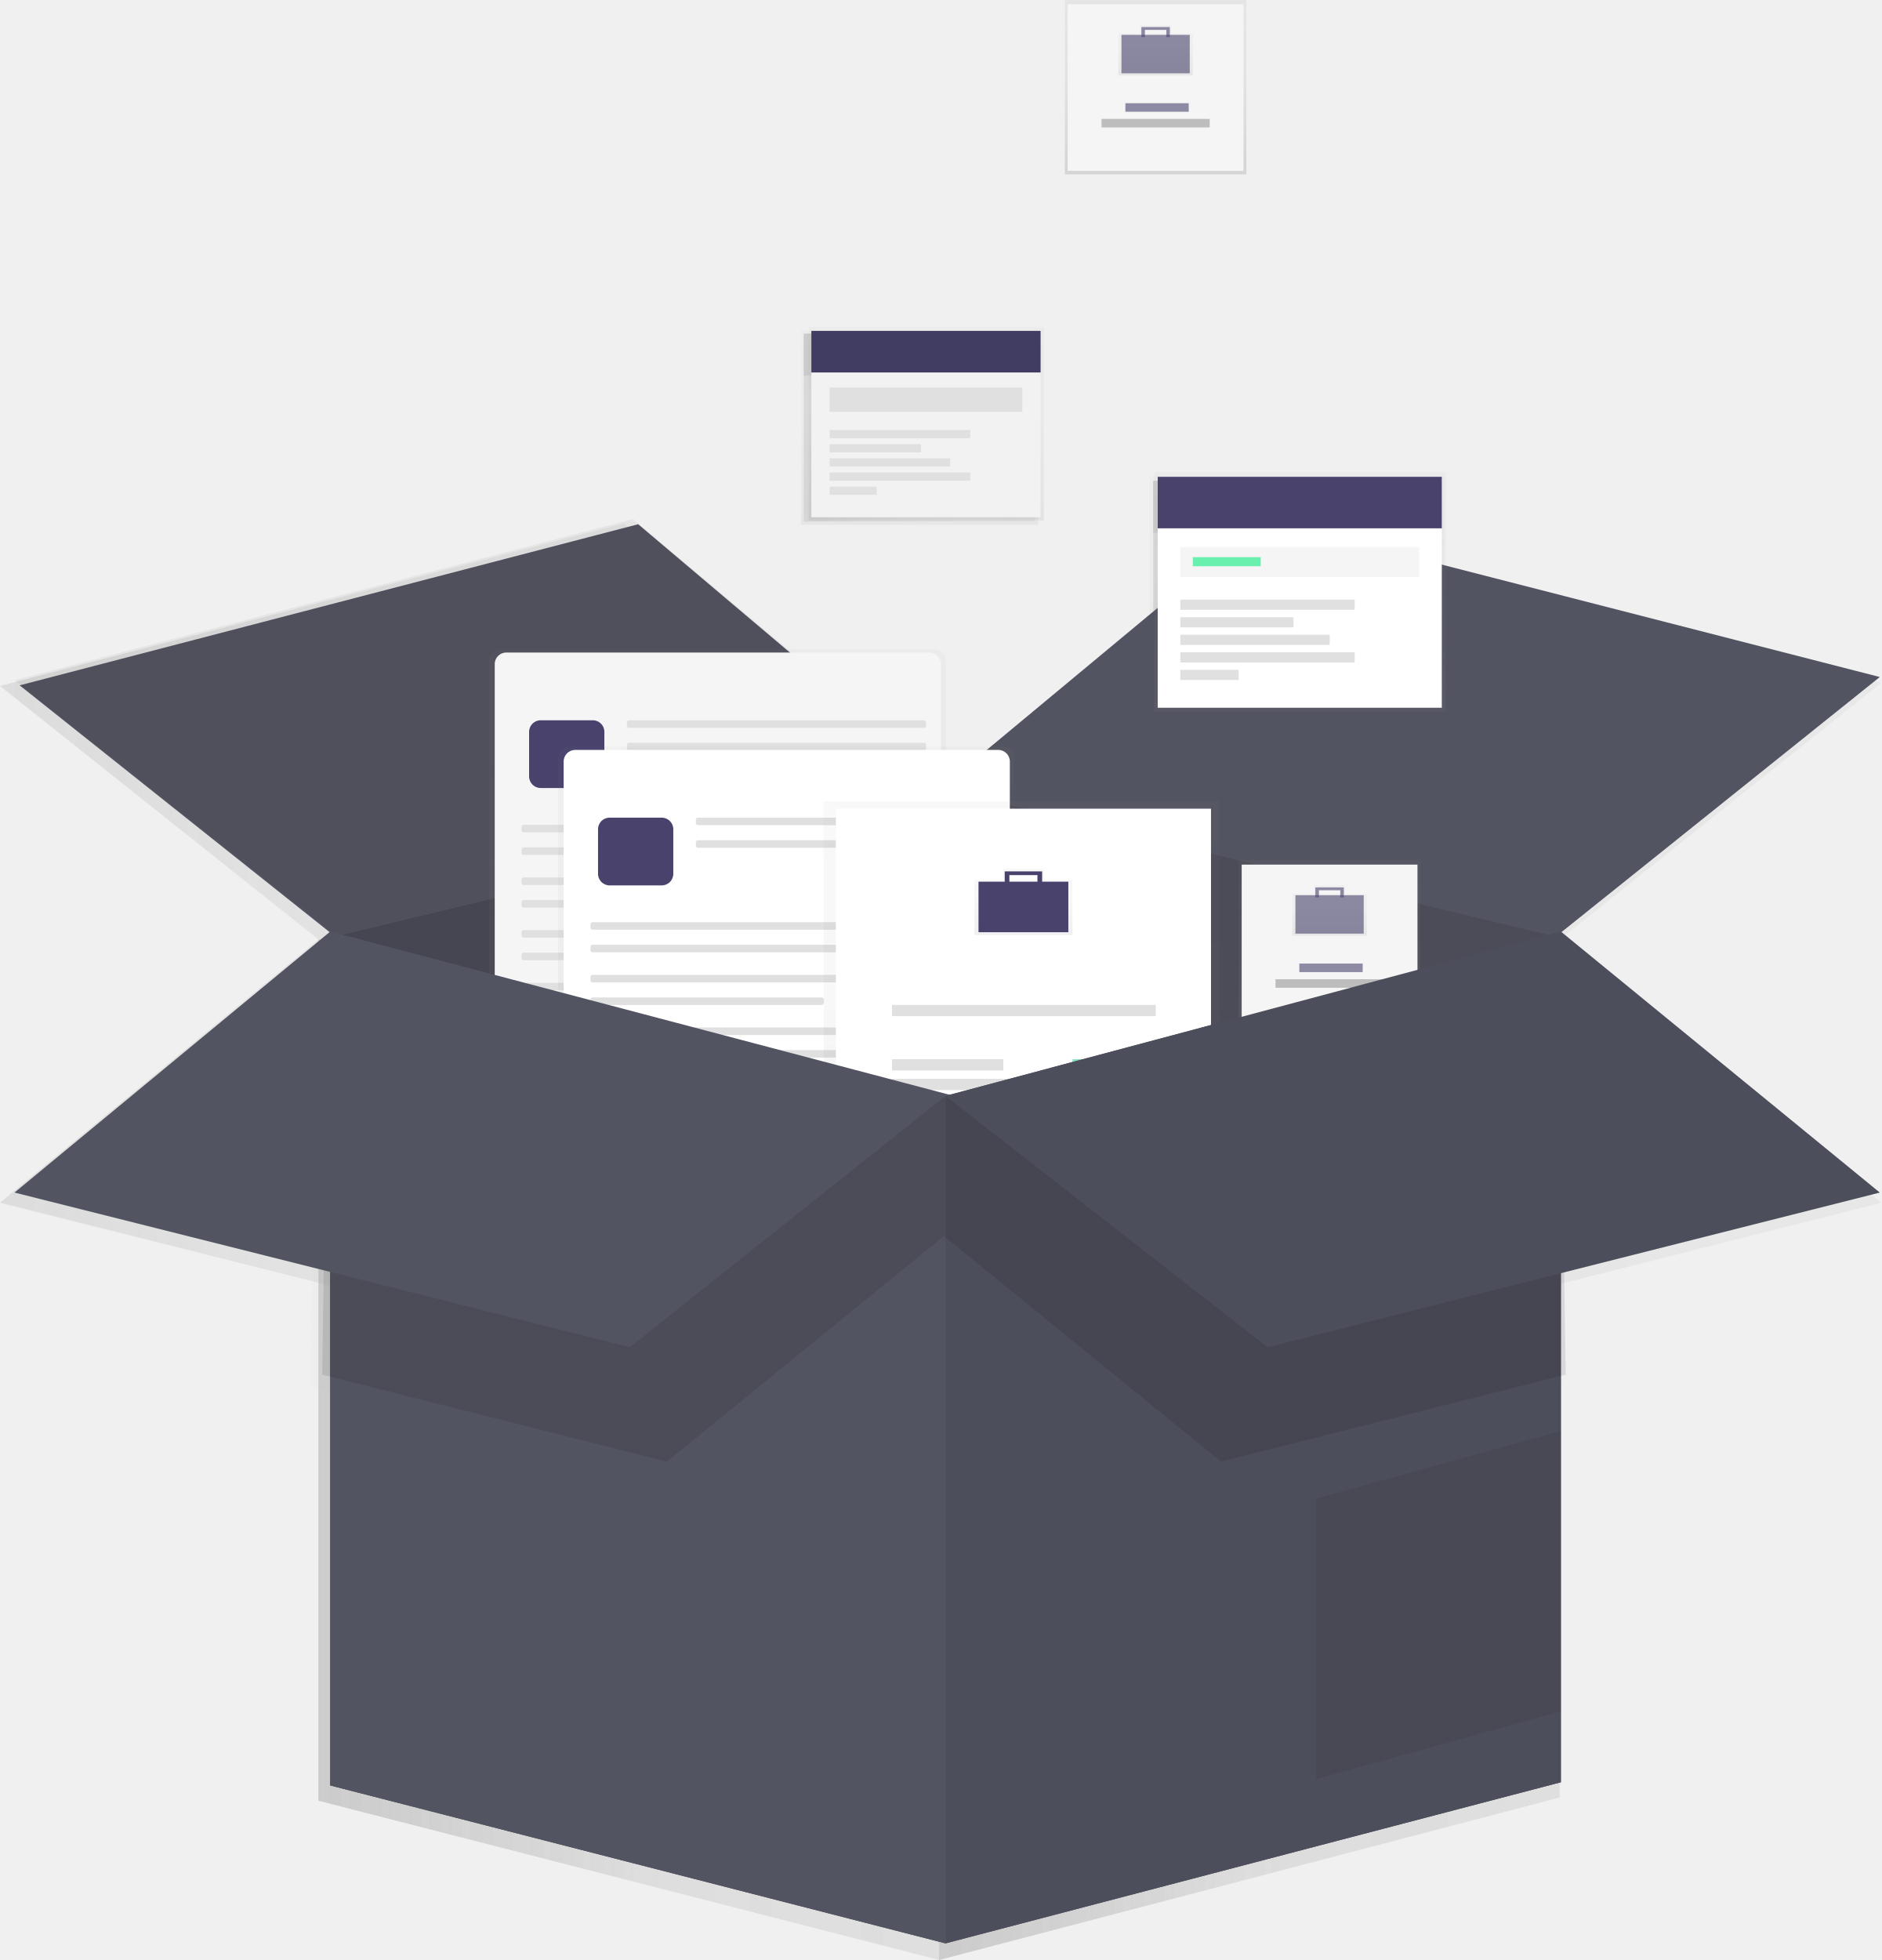
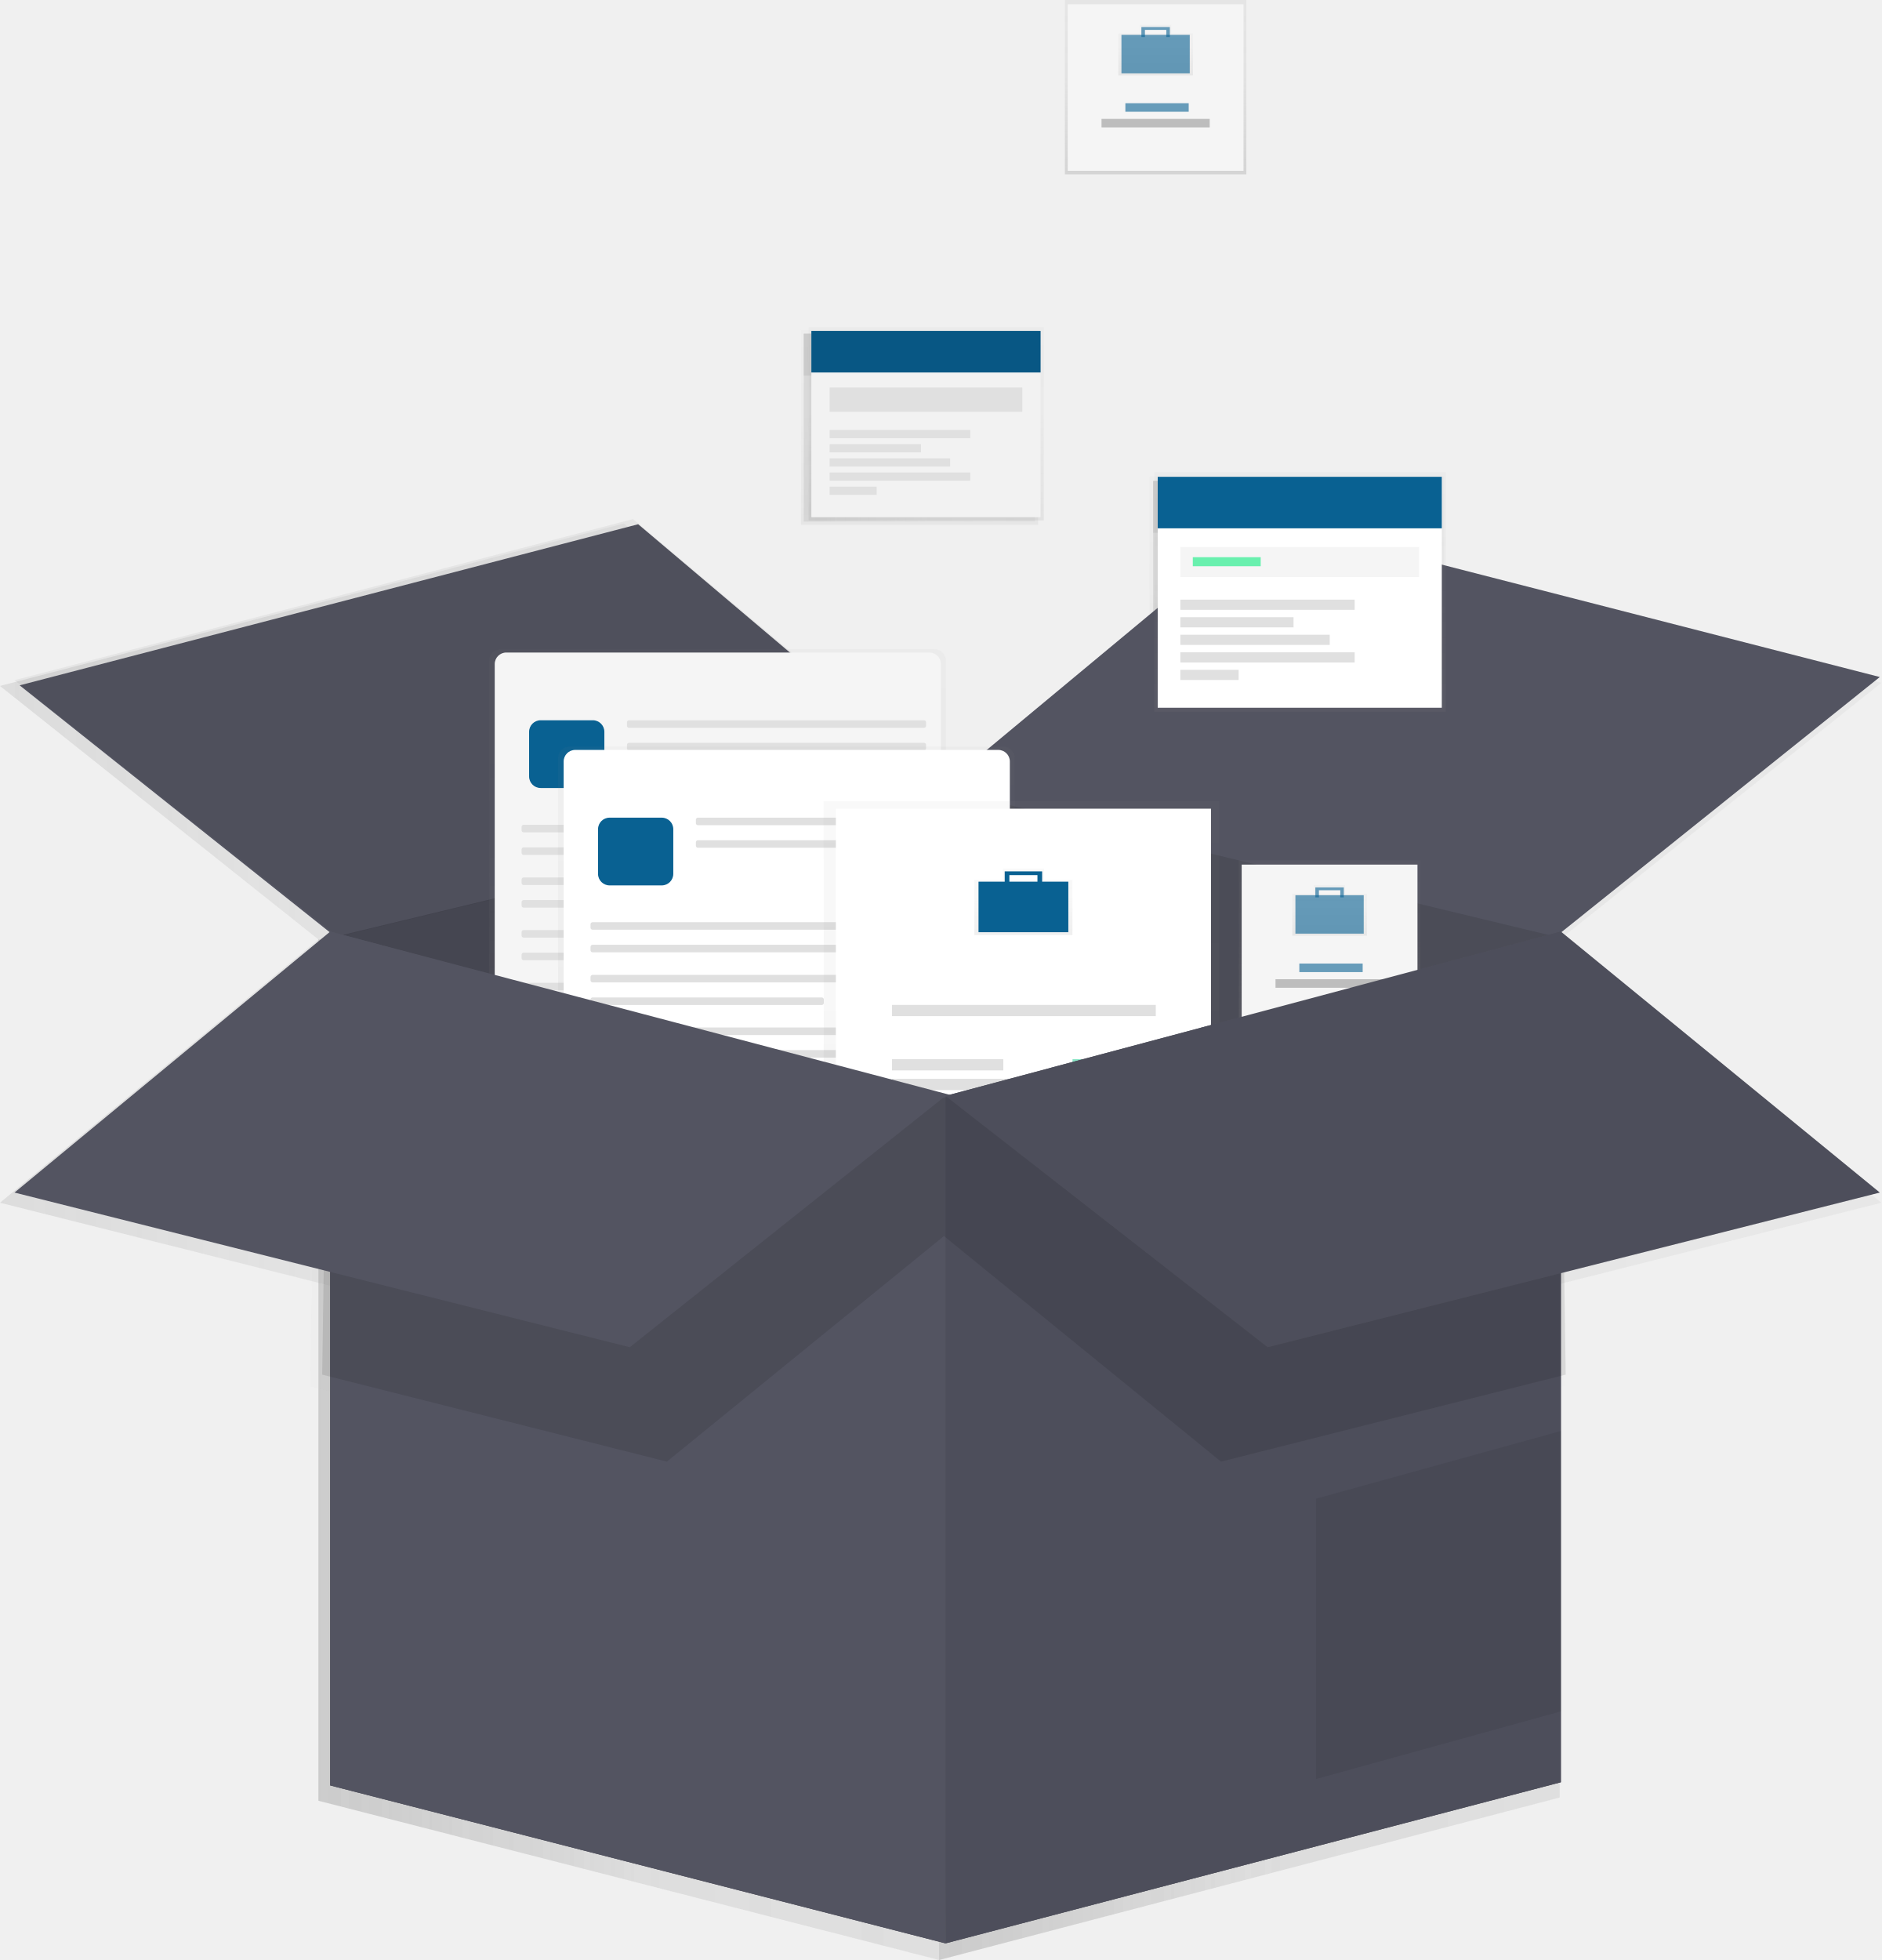
<svg xmlns="http://www.w3.org/2000/svg" xmlns:xlink="http://www.w3.org/1999/xlink" id="7dd09a4d-2b74-438e-986e-0efea9b9300a" data-name="Layer 1" width="734" height="764.5" viewBox="0 0 734 764.5">
  <defs>
    <linearGradient id="de77dbfb-dd49-4fbc-923c-7946454dd32b" x1="366.37" y1="536.32" x2="608.5" y2="536.32" gradientUnits="userSpaceOnUse">
      <stop offset="0" stop-color="gray" stop-opacity="0.25" />
      <stop offset="0.54" stop-color="gray" stop-opacity="0.12" />
      <stop offset="1" stop-color="gray" stop-opacity="0.1" />
    </linearGradient>
    <linearGradient id="6bfe4e4d-6140-4dd1-aeb6-1c24ce52378d" x1="124.23" y1="536.32" x2="366.37" y2="536.32" xlink:href="#de77dbfb-dd49-4fbc-923c-7946454dd32b" />
    <linearGradient id="eefef033-b9dd-454d-be9c-2768628c2c1b" x1="366.37" y1="285.31" x2="734" y2="285.31" xlink:href="#de77dbfb-dd49-4fbc-923c-7946454dd32b" />
    <linearGradient id="56c8a114-3a82-4d1f-807f-287066e4913e" x1="0" y1="285.31" x2="366.37" y2="285.31" xlink:href="#de77dbfb-dd49-4fbc-923c-7946454dd32b" />
    <linearGradient id="d46a1a66-2ac6-4fbc-9777-fd8606b62c04" x1="276.64" y1="421.19" x2="276.64" y2="255.38" xlink:href="#de77dbfb-dd49-4fbc-923c-7946454dd32b" />
    <linearGradient id="81b747dc-c51a-4f4d-a150-34ccfb0c2b19" x1="188.97" y1="337.56" x2="364.55" y2="337.56" xlink:href="#de77dbfb-dd49-4fbc-923c-7946454dd32b" />
    <linearGradient id="94dacd35-ade1-481d-ab7d-e71442837947" x1="202.5" y1="296.63" x2="232.11" y2="296.63" xlink:href="#de77dbfb-dd49-4fbc-923c-7946454dd32b" />
    <linearGradient id="5f9514a3-5a07-41ce-8d35-51c596d713f8" x1="240.99" y1="284.79" x2="358.7" y2="284.79" xlink:href="#de77dbfb-dd49-4fbc-923c-7946454dd32b" />
    <linearGradient id="5f23502f-63c8-483a-bbd9-acad51c7384b" x1="240.99" y1="293.67" x2="358.7" y2="293.67" xlink:href="#de77dbfb-dd49-4fbc-923c-7946454dd32b" />
    <linearGradient id="1d6905ae-9130-4997-8264-fbb8cedb035a" x1="199.54" y1="325.92" x2="358.7" y2="325.92" xlink:href="#de77dbfb-dd49-4fbc-923c-7946454dd32b" />
    <linearGradient id="41900377-e2ec-4e09-a282-5ca05bd60f31" x1="199.54" y1="334.8" x2="358.7" y2="334.8" xlink:href="#de77dbfb-dd49-4fbc-923c-7946454dd32b" />
    <linearGradient id="dd8a4518-18b3-4e66-a30f-5d540a356d99" x1="199.54" y1="346.64" x2="358.7" y2="346.64" xlink:href="#de77dbfb-dd49-4fbc-923c-7946454dd32b" />
    <linearGradient id="73297694-c0f6-49f7-84f0-ecf1ccd19cc8" x1="199.54" y1="355.53" x2="291.33" y2="355.53" xlink:href="#de77dbfb-dd49-4fbc-923c-7946454dd32b" />
    <linearGradient id="493ae8f5-00a4-414a-a514-466a18e555de" x1="199.54" y1="367.34" x2="358.7" y2="367.34" xlink:href="#de77dbfb-dd49-4fbc-923c-7946454dd32b" />
    <linearGradient id="3b1e923e-cefa-4350-8e60-09975381dcc2" x1="199.54" y1="376.22" x2="358.7" y2="376.22" xlink:href="#de77dbfb-dd49-4fbc-923c-7946454dd32b" />
    <linearGradient id="0a8186d7-b2d8-4c25-b395-9cdd58a3b32d" x1="199.54" y1="388.07" x2="358.7" y2="388.07" xlink:href="#de77dbfb-dd49-4fbc-923c-7946454dd32b" />
    <linearGradient id="80621535-6eff-45be-9aff-a177b1fc6ef5" x1="199.54" y1="396.95" x2="291.33" y2="396.95" xlink:href="#de77dbfb-dd49-4fbc-923c-7946454dd32b" />
    <linearGradient id="dadd1f9f-4435-4897-9b35-9a7b7fdf052b" x1="303.76" y1="459.51" x2="303.76" y2="293.69" xlink:href="#de77dbfb-dd49-4fbc-923c-7946454dd32b" />
    <linearGradient id="f16d3271-277e-4f15-bb07-00d21db963c6" x1="216.09" y1="375.88" x2="391.67" y2="375.88" xlink:href="#de77dbfb-dd49-4fbc-923c-7946454dd32b" />
    <linearGradient id="6844f77f-b831-40d5-baa2-4d635352d65d" x1="229.62" y1="334.95" x2="259.23" y2="334.95" xlink:href="#de77dbfb-dd49-4fbc-923c-7946454dd32b" />
    <linearGradient id="de24e734-f614-4284-b96a-2aa86e10747c" x1="268.12" y1="323.11" x2="385.83" y2="323.11" xlink:href="#de77dbfb-dd49-4fbc-923c-7946454dd32b" />
    <linearGradient id="a5efd049-cacb-4880-98c4-916efb717ead" x1="268.12" y1="331.99" x2="385.83" y2="331.99" xlink:href="#de77dbfb-dd49-4fbc-923c-7946454dd32b" />
    <linearGradient id="7e130a40-8f7a-4850-a2d6-6e0275737139" x1="226.66" y1="364.23" x2="385.83" y2="364.23" xlink:href="#de77dbfb-dd49-4fbc-923c-7946454dd32b" />
    <linearGradient id="2749f835-9066-4c26-94de-8091e8f0d23b" x1="226.66" y1="373.12" x2="385.83" y2="373.12" xlink:href="#de77dbfb-dd49-4fbc-923c-7946454dd32b" />
    <linearGradient id="83d2a205-1aab-4c1f-9a0d-e371e1497593" x1="226.66" y1="384.96" x2="385.83" y2="384.96" xlink:href="#de77dbfb-dd49-4fbc-923c-7946454dd32b" />
    <linearGradient id="eaa6c3f5-6275-43ae-b3c2-02cbd6aead80" x1="226.66" y1="393.84" x2="318.45" y2="393.84" xlink:href="#de77dbfb-dd49-4fbc-923c-7946454dd32b" />
    <linearGradient id="e1588a1d-b1ef-45da-83e8-d054f8a4e057" x1="226.66" y1="405.66" x2="385.83" y2="405.66" xlink:href="#de77dbfb-dd49-4fbc-923c-7946454dd32b" />
    <linearGradient id="34a60174-261b-4ce6-8479-6deff5e9df2e" x1="226.66" y1="414.54" x2="385.83" y2="414.54" xlink:href="#de77dbfb-dd49-4fbc-923c-7946454dd32b" />
    <linearGradient id="b1d4060a-bab6-41d9-9d3f-50faf13ce905" x1="226.66" y1="426.39" x2="385.83" y2="426.39" xlink:href="#de77dbfb-dd49-4fbc-923c-7946454dd32b" />
    <linearGradient id="001da48e-f69d-4ab6-b1e5-b6877c600ca3" x1="226.66" y1="435.27" x2="318.45" y2="435.27" xlink:href="#de77dbfb-dd49-4fbc-923c-7946454dd32b" />
    <linearGradient id="a9c4be37-9b27-4af0-b082-7a197d7b08af" x1="396.27" y1="498.11" x2="396.27" y2="315.15" xlink:href="#de77dbfb-dd49-4fbc-923c-7946454dd32b" />
    <linearGradient id="1be8f728-2df0-4ca7-b72e-42c383ba6409" x1="323.2" y1="406.08" x2="470.82" y2="406.08" xlink:href="#de77dbfb-dd49-4fbc-923c-7946454dd32b" />
    <linearGradient id="2c239d92-4298-42ac-b5f5-112261fb3719" x1="630.01" y1="435.54" x2="630.01" y2="409.41" xlink:href="#de77dbfb-dd49-4fbc-923c-7946454dd32b" />
    <linearGradient id="b25a2850-8713-435e-a7f6-77c24068e559" x1="379.34" y1="356.75" x2="414.68" y2="356.75" xlink:href="#de77dbfb-dd49-4fbc-923c-7946454dd32b" />
    <linearGradient id="098fbc02-4549-4943-b845-c35e13d002ec" x1="389.65" y1="345.34" x2="404.37" y2="345.34" xlink:href="#de77dbfb-dd49-4fbc-923c-7946454dd32b" />
    <linearGradient id="42d5ad37-1f95-4efe-a9d6-9d5a7598317f" x1="345.29" y1="397.51" x2="449.1" y2="397.51" xlink:href="#de77dbfb-dd49-4fbc-923c-7946454dd32b" />
    <linearGradient id="60652df1-b02f-405a-bafe-63f1323ca3b9" x1="345.29" y1="426.59" x2="449.1" y2="426.59" xlink:href="#de77dbfb-dd49-4fbc-923c-7946454dd32b" />
    <linearGradient id="d60c104b-effa-4916-ba15-d56398cc91aa" x1="345.29" y1="434.32" x2="449.1" y2="434.32" xlink:href="#de77dbfb-dd49-4fbc-923c-7946454dd32b" />
    <linearGradient id="ba8a67f6-dfe8-450d-b63e-7f0d0a91ef94" x1="345.29" y1="418.86" x2="389.1" y2="418.86" xlink:href="#de77dbfb-dd49-4fbc-923c-7946454dd32b" />
    <linearGradient id="78ba6fe6-ecca-4e26-a377-427f9aaa9d9c" x1="416.34" y1="418.86" x2="449.1" y2="418.86" xlink:href="#de77dbfb-dd49-4fbc-923c-7946454dd32b" />
    <linearGradient id="1435728f-56d7-4408-a8a2-001738c99643" x1="381.73" y1="452.36" x2="414.5" y2="452.36" xlink:href="#de77dbfb-dd49-4fbc-923c-7946454dd32b" />
    <linearGradient id="9b7fa617-5070-4448-ba88-12c8e3ef9a97" x1="124.23" y1="565.47" x2="366.37" y2="565.47" xlink:href="#de77dbfb-dd49-4fbc-923c-7946454dd32b" />
    <linearGradient id="070ec920-a668-4755-a0ad-3a8615a89315" x1="366.37" y1="565.47" x2="608.5" y2="565.47" xlink:href="#de77dbfb-dd49-4fbc-923c-7946454dd32b" />
    <linearGradient id="e36d19af-3b30-4690-9806-5999beea7781" x1="512.15" y1="631.39" x2="608.5" y2="631.39" xlink:href="#de77dbfb-dd49-4fbc-923c-7946454dd32b" />
    <linearGradient id="a6dd6711-50c1-4fdb-98f5-9ce3faa6868a" x1="517.49" y1="407.03" x2="517.49" y2="338.42" xlink:href="#de77dbfb-dd49-4fbc-923c-7946454dd32b" />
    <linearGradient id="c3285259-7532-4ca4-be71-649fbde17c17" x1="482.9" y1="372.87" x2="552.07" y2="372.87" xlink:href="#de77dbfb-dd49-4fbc-923c-7946454dd32b" />
    <linearGradient id="a29959c1-757f-4596-a472-135c84a27060" x1="750.49" y1="435.86" x2="750.49" y2="415.97" xlink:href="#de77dbfb-dd49-4fbc-923c-7946454dd32b" />
    <linearGradient id="d4e4a16f-6e37-4db9-afc4-c764cb698323" x1="504.04" y1="359.71" x2="530.93" y2="359.71" xlink:href="#de77dbfb-dd49-4fbc-923c-7946454dd32b" />
    <linearGradient id="cff56feb-0464-47d9-bfaf-95cdd3d9140f" x1="511.89" y1="351.03" x2="523.09" y2="351.03" xlink:href="#de77dbfb-dd49-4fbc-923c-7946454dd32b" />
    <linearGradient id="03628828-f4ed-4a34-b456-49742169550b" x1="505.58" y1="380.71" x2="530.51" y2="380.71" xlink:href="#de77dbfb-dd49-4fbc-923c-7946454dd32b" />
    <linearGradient id="563972f9-7c15-4736-8e1d-5831e19f738d" x1="496.2" y1="386.87" x2="538.77" y2="386.87" xlink:href="#de77dbfb-dd49-4fbc-923c-7946454dd32b" />
    <linearGradient id="ac84c3f4-4913-47be-bf79-f44b0f4db4c8" x1="358.76" y1="204.69" x2="358.76" y2="128.69" xlink:href="#de77dbfb-dd49-4fbc-923c-7946454dd32b" />
    <linearGradient id="08e6e94c-7f78-4a4a-b5ca-eacc99124954" x1="313.57" y1="166.78" x2="403.76" y2="166.78" xlink:href="#de77dbfb-dd49-4fbc-923c-7946454dd32b" />
    <linearGradient id="5d8bf870-f7e1-4226-8bb2-e6c031939852" x1="313.57" y1="138.3" x2="403.76" y2="138.3" xlink:href="#de77dbfb-dd49-4fbc-923c-7946454dd32b" />
    <linearGradient id="ca57a38f-5e0b-4f9a-ad35-d20a6a3fb589" x1="320.76" y1="157.17" x2="396.57" y2="157.17" xlink:href="#de77dbfb-dd49-4fbc-923c-7946454dd32b" />
    <linearGradient id="1fd9aa29-bfa0-42ec-baa0-a47f4919731f" x1="320.76" y1="170.73" x2="376.09" y2="170.73" xlink:href="#de77dbfb-dd49-4fbc-923c-7946454dd32b" />
    <linearGradient id="2b0d4ee5-bed4-41f8-93bf-55bbaa1359c2" x1="320.76" y1="176.3" x2="356.69" y2="176.3" xlink:href="#de77dbfb-dd49-4fbc-923c-7946454dd32b" />
    <linearGradient id="ffea16a4-8b84-4b92-9000-f48bb1ea4454" x1="320.76" y1="181.87" x2="368.19" y2="181.87" xlink:href="#de77dbfb-dd49-4fbc-923c-7946454dd32b" />
    <linearGradient id="bd2a8e8b-f3e8-4ae2-849a-acfa94ff2f68" x1="320.76" y1="187.44" x2="376.09" y2="187.44" xlink:href="#de77dbfb-dd49-4fbc-923c-7946454dd32b" />
    <linearGradient id="f06efa35-a8e5-4b8b-afbe-7609fb33c535" x1="320.76" y1="193.01" x2="339.26" y2="193.01" xlink:href="#de77dbfb-dd49-4fbc-923c-7946454dd32b" />
    <linearGradient id="b384c48b-fa09-4d02-bdd3-cc00491ed01d" x1="505.86" y1="279.95" x2="505.86" y2="185.76" xlink:href="#de77dbfb-dd49-4fbc-923c-7946454dd32b" />
    <linearGradient id="5e00f217-30a6-42ff-b3ae-1a90f6b4187c" x1="449.86" y1="232.96" x2="561.64" y2="232.96" xlink:href="#de77dbfb-dd49-4fbc-923c-7946454dd32b" />
    <linearGradient id="dc2aebd1-2b83-4119-bcc5-a741f826754f" x1="449.86" y1="197.67" x2="561.64" y2="197.67" xlink:href="#de77dbfb-dd49-4fbc-923c-7946454dd32b" />
    <linearGradient id="93231171-c5fd-4b16-9e58-5bf8089a9216" x1="458.76" y1="221.05" x2="552.73" y2="221.05" xlink:href="#de77dbfb-dd49-4fbc-923c-7946454dd32b" />
    <linearGradient id="50b8a9d8-eeba-4f66-80ff-241f1361769d" x1="458.76" y1="237.86" x2="527.35" y2="237.86" xlink:href="#de77dbfb-dd49-4fbc-923c-7946454dd32b" />
    <linearGradient id="1c46a2fd-722a-4782-991f-2753aa584a85" x1="458.76" y1="244.77" x2="503.3" y2="244.77" xlink:href="#de77dbfb-dd49-4fbc-923c-7946454dd32b" />
    <linearGradient id="20746c70-8f38-4111-a8e7-6be16dcdc432" x1="458.76" y1="251.67" x2="517.55" y2="251.67" xlink:href="#de77dbfb-dd49-4fbc-923c-7946454dd32b" />
    <linearGradient id="ff2c3201-2e6a-4c49-9262-7d1610fa9938" x1="458.76" y1="258.57" x2="527.35" y2="258.57" xlink:href="#de77dbfb-dd49-4fbc-923c-7946454dd32b" />
    <linearGradient id="f77a8c52-f808-4319-bd14-9cea9a000094" x1="458.76" y1="265.48" x2="481.7" y2="265.48" xlink:href="#de77dbfb-dd49-4fbc-923c-7946454dd32b" />
    <linearGradient id="fc3b52e5-7958-4225-afa3-e6f186f3a800" x1="463.66" y1="220.94" x2="490.38" y2="220.94" xlink:href="#de77dbfb-dd49-4fbc-923c-7946454dd32b" />
    <linearGradient id="2b5a7ca0-2cf9-4df0-8cdd-e53d9708a5ec" x1="121.07" y1="472.93" x2="365.73" y2="472.93" xlink:href="#de77dbfb-dd49-4fbc-923c-7946454dd32b" />
    <linearGradient id="90935925-bac4-44a4-bec6-4c83fa48424d" x1="365.73" y1="472.93" x2="610.4" y2="472.93" xlink:href="#de77dbfb-dd49-4fbc-923c-7946454dd32b" />
    <linearGradient id="f90ef38d-8fba-46a7-8e54-2d901dfd8f20" x1="0" y1="448.21" x2="366.37" y2="448.21" xlink:href="#de77dbfb-dd49-4fbc-923c-7946454dd32b" />
    <linearGradient id="7f322de3-7e3f-4ca5-a3a0-2f913675712e" x1="366.37" y1="448.21" x2="734" y2="448.21" xlink:href="#de77dbfb-dd49-4fbc-923c-7946454dd32b" />
    <linearGradient id="7e9b6443-5111-46ce-82ab-312f92c279a9" x1="279.92" y1="417.64" x2="279.92" y2="253.24" xlink:href="#de77dbfb-dd49-4fbc-923c-7946454dd32b" />
    <linearGradient id="0bd401ed-ef45-4e9e-bf5f-b77781a1e2b2" x1="306.82" y1="455.63" x2="306.82" y2="291.23" xlink:href="#de77dbfb-dd49-4fbc-923c-7946454dd32b" />
    <linearGradient id="8c2d82fb-4f28-4e85-a5ca-7392731b2ba5" x1="398.54" y1="493.9" x2="398.54" y2="312.51" xlink:href="#de77dbfb-dd49-4fbc-923c-7946454dd32b" />
    <linearGradient id="5d661687-e38a-43c0-8ba0-d38908ccc19f" x1="632.27" y1="432.45" x2="632.27" y2="406.53" xlink:href="#de77dbfb-dd49-4fbc-923c-7946454dd32b" />
    <linearGradient id="e62c516b-7ef4-49fd-a0a5-f3f48af03dcb" x1="518.71" y1="403.6" x2="518.71" y2="335.58" xlink:href="#de77dbfb-dd49-4fbc-923c-7946454dd32b" />
    <linearGradient id="6e0711fe-dd5e-4be2-836c-3534ecd56ee9" x1="751.71" y1="432.76" x2="751.71" y2="413.05" xlink:href="#de77dbfb-dd49-4fbc-923c-7946454dd32b" />
    <linearGradient id="c910eb88-40c3-4f47-be10-2fca2f669ad6" x1="450.84" y1="68.02" x2="450.84" y2="0" xlink:href="#de77dbfb-dd49-4fbc-923c-7946454dd32b" />
    <linearGradient id="81ab2f40-7513-4f79-907c-194f7c944fd5" x1="683.84" y1="97.18" x2="683.84" y2="77.47" xlink:href="#de77dbfb-dd49-4fbc-923c-7946454dd32b" />
    <linearGradient id="ced5db71-211d-4559-8944-028d2e60ece5" x1="361.34" y1="202.99" x2="361.34" y2="127.64" xlink:href="#de77dbfb-dd49-4fbc-923c-7946454dd32b" />
    <linearGradient id="4adf524d-df88-48e8-970a-1ad7028c73c0" x1="507.18" y1="277.61" x2="507.18" y2="184.22" xlink:href="#de77dbfb-dd49-4fbc-923c-7946454dd32b" />
  </defs>
  <g opacity="0.7">
    <polygon points="608.5 366.44 366.37 308.13 366.37 764.5 608.5 701.12 608.5 366.44" fill="url(#de77dbfb-dd49-4fbc-923c-7946454dd32b)" />
    <g opacity="0.1">
      <polygon points="608.5 366.44 366.37 308.13 366.37 764.5 608.5 701.12 608.5 366.44" fill="url(#de77dbfb-dd49-4fbc-923c-7946454dd32b)" />
    </g>
    <polygon points="124.23 366.44 366.37 308.13 366.37 764.5 124.23 702.38 124.23 366.44" fill="url(#6bfe4e4d-6140-4dd1-aeb6-1c24ce52378d)" />
    <g opacity="0.17">
      <polygon points="124.23 366.44 366.37 308.13 366.37 764.5 124.23 702.38 124.23 366.44" fill="url(#6bfe4e4d-6140-4dd1-aeb6-1c24ce52378d)" />
    </g>
    <polygon points="366.37 308.13 491.87 204.18 734 266.3 608.5 366.44 366.37 308.13" fill="url(#eefef033-b9dd-454d-be9c-2768628c2c1b)" />
    <polygon points="0 267.56 124.23 366.44 366.37 308.13 243.4 204.18 0 267.56" fill="url(#56c8a114-3a82-4d1f-807f-287066e4913e)" />
    <g opacity="0.05">
      <polygon points="0 267.56 124.23 366.44 366.37 308.13 243.4 204.18 0 267.56" fill="url(#56c8a114-3a82-4d1f-807f-287066e4913e)" />
    </g>
    <g opacity="0.5">
      <rect x="186.78" y="255.38" width="179.72" height="165.82" rx="4.5" ry="4.5" fill="url(#d46a1a66-2ac6-4fbc-9777-fd8606b62c04)" />
    </g>
    <rect x="188.97" y="256.66" width="175.58" height="161.8" rx="4.5" ry="4.5" fill="url(#81b747dc-c51a-4f4d-a150-34ccfb0c2b19)" />
    <rect x="202.5" y="283.31" width="29.61" height="26.65" rx="4.5" ry="4.5" fill="url(#94dacd35-ade1-481d-ab7d-e71442837947)" />
    <rect x="240.99" y="283.31" width="117.71" height="2.96" rx="0.8" ry="0.8" fill="url(#5f9514a3-5a07-41ce-8d35-51c596d713f8)" />
    <rect x="240.99" y="292.19" width="117.71" height="2.96" rx="0.8" ry="0.8" fill="url(#5f23502f-63c8-483a-bbd9-acad51c7384b)" />
    <rect x="199.54" y="324.44" width="159.16" height="2.96" rx="0.8" ry="0.8" fill="url(#1d6905ae-9130-4997-8264-fbb8cedb035a)" />
    <rect x="199.54" y="333.32" width="159.16" height="2.96" rx="0.8" ry="0.8" fill="url(#41900377-e2ec-4e09-a282-5ca05bd60f31)" />
    <rect x="199.54" y="345.16" width="159.16" height="2.96" rx="0.8" ry="0.8" fill="url(#dd8a4518-18b3-4e66-a30f-5d540a356d99)" />
    <rect x="199.54" y="354.05" width="91.79" height="2.96" rx="0.8" ry="0.8" fill="url(#73297694-c0f6-49f7-84f0-ecf1ccd19cc8)" />
    <rect x="199.54" y="365.86" width="159.16" height="2.96" rx="0.8" ry="0.8" fill="url(#493ae8f5-00a4-414a-a514-466a18e555de)" />
    <rect x="199.54" y="374.74" width="159.16" height="2.96" rx="0.8" ry="0.8" fill="url(#3b1e923e-cefa-4350-8e60-09975381dcc2)" />
    <rect x="199.54" y="386.59" width="159.16" height="2.96" rx="0.8" ry="0.8" fill="url(#0a8186d7-b2d8-4c25-b395-9cdd58a3b32d)" />
    <rect x="199.54" y="395.47" width="91.79" height="2.96" rx="0.8" ry="0.8" fill="url(#80621535-6eff-45be-9aff-a177b1fc6ef5)" />
    <g opacity="0.5">
      <rect x="213.9" y="293.69" width="179.72" height="165.82" rx="4.5" ry="4.5" fill="url(#dadd1f9f-4435-4897-9b35-9a7b7fdf052b)" />
    </g>
    <rect x="216.09" y="294.98" width="175.58" height="161.8" rx="4.5" ry="4.5" fill="url(#f16d3271-277e-4f15-bb07-00d21db963c6)" />
    <rect x="229.62" y="321.63" width="29.61" height="26.65" rx="4.5" ry="4.5" fill="url(#6844f77f-b831-40d5-baa2-4d635352d65d)" />
    <rect x="268.12" y="321.63" width="117.71" height="2.96" rx="0.8" ry="0.8" fill="url(#de24e734-f614-4284-b96a-2aa86e10747c)" />
    <rect x="268.12" y="330.51" width="117.71" height="2.96" rx="0.8" ry="0.8" fill="url(#a5efd049-cacb-4880-98c4-916efb717ead)" />
    <rect x="226.66" y="362.75" width="159.16" height="2.96" rx="0.8" ry="0.8" fill="url(#7e130a40-8f7a-4850-a2d6-6e0275737139)" />
    <rect x="226.66" y="371.64" width="159.16" height="2.96" rx="0.8" ry="0.8" fill="url(#2749f835-9066-4c26-94de-8091e8f0d23b)" />
    <rect x="226.66" y="383.48" width="159.16" height="2.96" rx="0.8" ry="0.8" fill="url(#83d2a205-1aab-4c1f-9a0d-e371e1497593)" />
    <rect x="226.66" y="392.36" width="91.79" height="2.96" rx="0.8" ry="0.8" fill="url(#eaa6c3f5-6275-43ae-b3c2-02cbd6aead80)" />
    <rect x="226.66" y="404.18" width="159.16" height="2.96" rx="0.8" ry="0.8" fill="url(#e1588a1d-b1ef-45da-83e8-d054f8a4e057)" />
    <rect x="226.66" y="413.06" width="159.16" height="2.96" rx="0.8" ry="0.8" fill="url(#34a60174-261b-4ce6-8479-6deff5e9df2e)" />
    <rect x="226.66" y="424.91" width="159.16" height="2.96" rx="0.8" ry="0.8" fill="url(#b1d4060a-bab6-41d9-9d3f-50faf13ce905)" />
    <rect x="226.66" y="433.79" width="91.79" height="2.96" rx="0.8" ry="0.8" fill="url(#001da48e-f69d-4ab6-b1e5-b6877c600ca3)" />
    <g opacity="0.5">
      <rect x="318.41" y="315.15" width="155.72" height="182.96" fill="url(#a9c4be37-9b27-4af0-b082-7a197d7b08af)" />
    </g>
    <rect x="323.2" y="318.1" width="147.62" height="175.97" fill="url(#1be8f728-2df0-4ca7-b72e-42c383ba6409)" />
    <g opacity="0.5">
      <path d="M638.05,413.83v-4.42H622v4.42H610.71v21.71h38.6V413.83ZM624,411H636v2.81H624Z" transform="translate(-233 -67.75)" fill="url(#2c239d92-4298-42ac-b5f5-112261fb3719)" />
    </g>
    <rect x="379.34" y="346.81" width="35.34" height="19.88" fill="url(#b25a2850-8713-435e-a7f6-77c24068e559)" />
    <polygon points="389.65 342.76 389.65 347.92 391.49 347.92 391.49 344.24 402.53 344.24 402.53 347.92 404.37 347.92 404.37 342.76 389.65 342.76" fill="url(#098fbc02-4549-4943-b845-c35e13d002ec)" />
    <rect x="345.29" y="395.3" width="103.81" height="4.42" fill="url(#42d5ad37-1f95-4efe-a9d6-9d5a7598317f)" />
    <rect x="345.29" y="424.38" width="103.81" height="4.42" fill="url(#60652df1-b02f-405a-bafe-63f1323ca3b9)" />
    <rect x="345.29" y="432.11" width="103.81" height="4.42" fill="url(#d60c104b-effa-4916-ba15-d56398cc91aa)" />
    <rect x="345.29" y="416.65" width="43.81" height="4.42" fill="url(#ba8a67f6-dfe8-450d-b63e-7f0d0a91ef94)" />
    <g opacity="0.6">
      <rect x="416.34" y="416.65" width="32.76" height="4.42" fill="url(#78ba6fe6-ecca-4e26-a377-427f9aaa9d9c)" />
    </g>
    <rect x="381.73" y="450.15" width="32.76" height="4.42" fill="url(#1435728f-56d7-4408-a8a2-001738c99643)" />
    <polygon points="124.23 366.44 124.23 702.38 366.37 764.5 366.37 431.1 124.23 366.44" fill="url(#9b7fa617-5070-4448-ba88-12c8e3ef9a97)" />
    <polygon points="608.5 701.12 366.37 764.5 366.37 431.1 608.5 366.44 608.5 701.12" fill="url(#070ec920-a668-4755-a0ad-3a8615a89315)" />
    <g opacity="0.07">
      <polygon points="608.5 701.12 366.37 764.5 366.37 431.1 608.5 366.44 608.5 701.12" fill="url(#070ec920-a668-4755-a0ad-3a8615a89315)" />
    </g>
    <g opacity="0.07">
      <polygon points="512.15 589.56 512.15 699.85 608.5 673.23 608.5 562.94 512.15 589.56" fill="url(#e36d19af-3b30-4690-9806-5999beea7781)" />
    </g>
    <rect x="481.78" y="338.42" width="71.41" height="68.61" fill="url(#a6dd6711-50c1-4fdb-98f5-9ce3faa6868a)" />
    <rect x="482.9" y="340.1" width="69.17" height="65.53" fill="url(#c3285259-7532-4ca4-be71-649fbde17c17)" />
    <g opacity="0.5">
      <path d="M756.6,419.34V416H744.37v3.36H735.8v16.52h29.37V419.34ZM745.9,417.2h9.18v2.14H745.9Z" transform="translate(-233 -67.75)" fill="url(#a29959c1-757f-4596-a472-135c84a27060)" />
    </g>
    <g opacity="0.6">
      <rect x="504.04" y="352.15" width="26.88" height="15.12" fill="url(#d4e4a16f-6e37-4db9-afc4-c764cb698323)" />
    </g>
    <g opacity="0.6">
      <polygon points="511.88 349.06 511.88 352.99 513.29 352.99 513.29 350.19 521.69 350.19 521.69 352.99 523.09 352.99 523.09 349.06 511.88 349.06" fill="url(#cff56feb-0464-47d9-bfaf-95cdd3d9140f)" />
    </g>
    <g opacity="0.6">
      <rect x="505.58" y="379.03" width="24.92" height="3.36" fill="url(#03628828-f4ed-4a34-b456-49742169550b)" />
    </g>
    <rect x="496.2" y="385.19" width="42.57" height="3.36" fill="url(#563972f9-7c15-4736-8e1d-5831e19f738d)" />
    <g opacity="0.5">
      <rect x="312.49" y="128.69" width="92.52" height="76" fill="url(#ac84c3f4-4913-47be-bf79-f44b0f4db4c8)" />
    </g>
    <rect x="313.57" y="130.13" width="90.19" height="73.3" fill="url(#08e6e94c-7f78-4a4a-b5ca-eacc99124954)" />
    <rect x="313.57" y="130.13" width="90.19" height="16.35" fill="url(#5d8bf870-f7e1-4226-8bb2-e6c031939852)" />
    <g opacity="0.1">
      <rect x="313.57" y="130.13" width="90.19" height="16.35" fill="url(#5d8bf870-f7e1-4226-8bb2-e6c031939852)" />
    </g>
    <rect x="320.76" y="152.41" width="75.82" height="9.52" fill="url(#ca57a38f-5e0b-4f9a-ad35-d20a6a3fb589)" />
    <rect x="320.76" y="169.12" width="55.34" height="3.23" fill="url(#1fd9aa29-bfa0-42ec-baa0-a47f4919731f)" />
    <rect x="320.76" y="174.69" width="35.93" height="3.23" fill="url(#2b0d4ee5-bed4-41f8-93bf-55bbaa1359c2)" />
    <rect x="320.76" y="180.26" width="47.43" height="3.23" fill="url(#ffea16a4-8b84-4b92-9000-f48bb1ea4454)" />
    <rect x="320.76" y="185.82" width="55.34" height="3.23" fill="url(#bd2a8e8b-f3e8-4ae2-849a-acfa94ff2f68)" />
    <rect x="320.76" y="191.39" width="18.5" height="3.23" fill="url(#f06efa35-a8e5-4b8b-afbe-7609fb33c535)" />
    <g opacity="0.5">
      <rect x="448.52" y="185.76" width="114.68" height="94.19" fill="url(#b384c48b-fa09-4d02-bdd3-cc00491ed01d)" />
    </g>
    <rect x="449.86" y="187.54" width="111.79" height="90.85" fill="url(#5e00f217-30a6-42ff-b3ae-1a90f6b4187c)" />
    <rect x="449.86" y="187.54" width="111.79" height="20.26" fill="url(#dc2aebd1-2b83-4119-bcc5-a741f826754f)" />
    <rect x="458.76" y="215.15" width="93.97" height="11.8" fill="url(#93231171-c5fd-4b16-9e58-5bf8089a9216)" />
    <rect x="458.76" y="235.86" width="68.59" height="4.01" fill="url(#50b8a9d8-eeba-4f66-80ff-241f1361769d)" />
    <rect x="458.76" y="242.76" width="44.54" height="4.01" fill="url(#1c46a2fd-722a-4782-991f-2753aa584a85)" />
    <rect x="458.76" y="249.67" width="58.79" height="4.01" fill="url(#20746c70-8f38-4111-a8e7-6be16dcdc432)" />
    <rect x="458.76" y="256.57" width="68.59" height="4.01" fill="url(#ff2c3201-2e6a-4c49-9262-7d1610fa9938)" />
    <rect x="458.76" y="263.47" width="22.94" height="4.01" fill="url(#f77a8c52-f808-4319-bd14-9cea9a000094)" />
    <rect x="463.66" y="219.16" width="26.72" height="3.56" fill="url(#fc3b52e5-7958-4225-afa3-e6f186f3a800)" />
    <g opacity="0.1">
      <polygon points="121.07 540.75 256.71 574.98 365.73 486.24 365.73 431.73 123.6 370.88 121.07 540.75" fill="url(#2b5a7ca0-2cf9-4df0-8cdd-e53d9708a5ec)" />
    </g>
    <g opacity="0.1">
      <polygon points="610.4 540.75 474.75 574.98 365.73 486.24 365.73 431.73 607.86 370.88 610.4 540.75" fill="url(#90935925-bac4-44a4-bec6-4c83fa48424d)" />
    </g>
    <polygon points="124.23 366.44 0 469.13 242.13 529.98 366.37 431.1 124.23 366.44" fill="url(#f90ef38d-8fba-46a7-8e54-2d901dfd8f20)" />
    <polygon points="608.5 366.44 734 469.13 493.14 529.98 366.37 431.1 608.5 366.44" fill="url(#7f322de3-7e3f-4ca5-a3a0-2f913675712e)" />
    <g opacity="0.07">
      <polygon points="608.5 366.44 734 469.13 493.14 529.98 366.37 431.1 608.5 366.44" fill="url(#7f322de3-7e3f-4ca5-a3a0-2f913675712e)" />
    </g>
  </g>
  <polygon points="608.94 363.36 368.88 305.54 368.88 758.01 608.94 695.17 608.94 363.36" fill="#535461" />
  <polygon points="608.94 363.36 368.88 305.54 368.88 758.01 608.94 695.17 608.94 363.36" opacity="0.1" />
  <polygon points="128.83 363.36 368.88 305.54 368.88 758.01 128.83 696.42 128.83 363.36" fill="#535461" />
  <polygon points="128.83 361.36 368.88 303.54 368.88 758.01 128.83 696.42 128.83 361.36" opacity="0.17" />
  <polygon points="366.88 307.54 493.31 202.48 733.37 264.07 606.94 365.36 366.88 307.54" fill="#535461" />
  <polygon points="7.66 267.32 130.83 365.36 370.88 307.54 248.97 204.48 7.66 267.32" fill="#535461" />
  <polygon points="5.66 265.32 131.83 365.36 371.88 307.54 246.97 202.48 5.66 265.32" opacity="0.05" />
  <g opacity="0.5">
    <rect x="190.83" y="253.24" width="178.18" height="164.4" rx="4.5" ry="4.5" fill="url(#7e9b6443-5111-46ce-82ab-312f92c279a9)" />
  </g>
  <rect x="193.01" y="254.52" width="174.07" height="160.41" rx="4.5" ry="4.5" fill="#f5f5f5" />
-   <rect x="206.42" y="280.94" width="29.36" height="26.42" rx="4.5" ry="4.5" fill="#48426d" />
+   <rect x="206.42" y="280.94" width="29.36" height="26.42" rx="4.5" ry="4.5" fill="#096192" />
  <rect x="244.59" y="280.94" width="116.7" height="2.94" rx="0.8" ry="0.8" fill="#e0e0e0" />
  <rect x="244.59" y="289.74" width="116.7" height="2.94" rx="0.8" ry="0.8" fill="#e0e0e0" />
  <rect x="203.49" y="321.71" width="157.8" height="2.94" rx="0.8" ry="0.8" fill="#e0e0e0" />
  <rect x="203.49" y="330.52" width="157.8" height="2.94" rx="0.8" ry="0.8" fill="#e0e0e0" />
  <rect x="203.49" y="342.26" width="157.8" height="2.94" rx="0.8" ry="0.8" fill="#e0e0e0" />
  <rect x="203.49" y="351.07" width="91.01" height="2.94" rx="0.8" ry="0.8" fill="#e0e0e0" />
  <rect x="203.49" y="362.78" width="157.8" height="2.94" rx="0.8" ry="0.8" fill="#e0e0e0" />
  <rect x="203.49" y="371.59" width="157.8" height="2.94" rx="0.8" ry="0.8" fill="#e0e0e0" />
  <rect x="203.49" y="383.33" width="157.8" height="2.94" rx="0.8" ry="0.8" fill="#e0e0e0" />
  <rect x="203.49" y="392.14" width="91.01" height="2.94" rx="0.8" ry="0.8" fill="#e0e0e0" />
  <g opacity="0.5">
    <rect x="217.72" y="291.23" width="178.18" height="164.4" rx="4.5" ry="4.5" fill="url(#0bd401ed-ef45-4e9e-bf5f-b77781a1e2b2)" />
  </g>
  <rect x="219.9" y="292.51" width="174.07" height="160.41" rx="4.5" ry="4.5" fill="#fff" />
-   <rect x="233.31" y="318.93" width="29.36" height="26.42" rx="4.5" ry="4.5" fill="#48426d" />
+   <rect x="233.31" y="318.93" width="29.36" height="26.42" rx="4.5" ry="4.5" fill="#096192" />
  <rect x="271.48" y="318.93" width="116.7" height="2.94" rx="0.8" ry="0.8" fill="#e0e0e0" />
  <rect x="271.48" y="327.73" width="116.7" height="2.94" rx="0.8" ry="0.8" fill="#e0e0e0" />
  <rect x="230.38" y="359.7" width="157.8" height="2.94" rx="0.8" ry="0.8" fill="#e0e0e0" />
  <rect x="230.38" y="368.51" width="157.8" height="2.94" rx="0.8" ry="0.8" fill="#e0e0e0" />
  <rect x="230.38" y="380.25" width="157.8" height="2.94" rx="0.8" ry="0.8" fill="#e0e0e0" />
  <rect x="230.38" y="389.06" width="91.01" height="2.94" rx="0.8" ry="0.8" fill="#e0e0e0" />
  <rect x="230.38" y="400.77" width="157.8" height="2.94" rx="0.8" ry="0.8" fill="#e0e0e0" />
  <rect x="230.38" y="409.58" width="157.8" height="2.94" rx="0.8" ry="0.8" fill="#e0e0e0" />
  <rect x="230.38" y="421.32" width="157.8" height="2.94" rx="0.8" ry="0.8" fill="#e0e0e0" />
  <rect x="230.38" y="430.13" width="91.01" height="2.94" rx="0.8" ry="0.8" fill="#e0e0e0" />
  <g opacity="0.5">
    <rect x="321.34" y="312.51" width="154.39" height="181.39" fill="url(#8c2d82fb-4f28-4e85-a5ca-7392731b2ba5)" />
  </g>
  <rect x="326.09" y="315.43" width="146.36" height="174.46" fill="#fff" />
  <g opacity="0.5">
    <path d="M640.24,410.92v-4.39H624.29v4.39H613.13v21.53H651.4V410.92Zm-14-2.79h12v2.79h-12Z" transform="translate(-233 -67.75)" fill="url(#5d661687-e38a-43c0-8ba0-d38908ccc19f)" />
  </g>
-   <rect x="381.75" y="343.9" width="35.04" height="19.71" fill="#48426d" />
-   <polygon points="391.97 339.88 391.97 344.99 393.79 344.99 393.79 341.34 404.74 341.34 404.74 344.99 406.57 344.99 406.57 339.88 391.97 339.88" fill="#48426d" />
+   <rect x="381.75" y="343.9" width="35.04" height="19.71" fill="#096192" />
+   <polygon points="391.97 339.88 391.97 344.99 393.79 344.99 393.79 341.34 404.74 341.34 404.74 344.99 406.57 344.99 406.57 339.88 391.97 339.88" fill="#096192" />
  <rect x="347.99" y="391.97" width="102.92" height="4.38" fill="#e0e0e0" />
  <rect x="347.99" y="420.8" width="102.92" height="4.38" fill="#e0e0e0" />
  <rect x="347.99" y="428.47" width="102.92" height="4.38" fill="#e0e0e0" />
  <rect x="347.99" y="413.14" width="43.43" height="4.38" fill="#e0e0e0" />
  <rect x="418.43" y="413.14" width="32.48" height="4.38" fill="#3ad29f" opacity="0.6" />
-   <rect x="384.12" y="446.35" width="32.48" height="4.38" fill="#48426d" />
+   <rect x="384.12" y="446.35" width="32.48" height="4.38" fill="#096192" />
  <polygon points="128.83 363.36 128.83 696.42 368.88 758.01 372.12 427.46 128.83 363.36" fill="#535461" />
  <polygon points="608.94 695.17 368.88 758.01 368.88 427.46 608.94 363.36 608.94 695.17" fill="#535461" />
  <polygon points="608.94 695.17 368.88 758.01 368.88 427.46 608.94 363.36 608.94 695.17" opacity="0.07" />
  <polygon points="513.42 584.57 513.42 693.91 608.94 667.52 608.94 558.17 513.42 584.57" opacity="0.07" />
  <rect x="483.31" y="335.58" width="70.8" height="68.02" fill="url(#e62c516b-7ef4-49fd-a0a5-f3f48af03dcb)" />
  <rect x="484.42" y="337.24" width="68.58" height="64.97" fill="#f5f5f5" />
  <g opacity="0.5">
    <path d="M757.78,416.38V413H745.65v3.34h-8.49v16.38h29.11V416.38Zm-10.61-2.12h9.1v2.12h-9.1Z" transform="translate(-233 -67.75)" fill="url(#6e0711fe-dd5e-4be2-836c-3534ecd56ee9)" />
  </g>
-   <rect x="505.38" y="349.18" width="26.65" height="14.99" fill="#48426d" opacity="0.6" />
-   <polygon points="513.16 346.13 513.16 350.02 514.55 350.02 514.55 347.24 522.88 347.24 522.88 350.02 524.26 350.02 524.26 346.13 513.16 346.13" fill="#48426d" opacity="0.6" />
+   <rect x="505.38" y="349.18" width="26.65" height="14.99" fill="#096192" opacity="0.6" />
+   <polygon points="513.16 346.13 513.16 350.02 514.55 350.02 514.55 347.24 522.88 347.24 522.88 350.02 524.26 350.02 524.26 346.13 513.16 346.13" fill="#096192" opacity="0.6" />
  <g opacity="0.6">
-     <rect x="506.91" y="375.84" width="24.71" height="3.33" fill="#48426d" />
+     <rect x="506.91" y="375.84" width="24.71" height="3.33" fill="#096192" />
  </g>
  <rect x="497.61" y="381.95" width="42.2" height="3.33" fill="#bdbdbd" />
  <rect x="415.44" width="70.8" height="68.02" fill="url(#c910eb88-40c3-4f47-be10-2fca2f669ad6)" />
  <rect x="416.55" y="1.67" width="68.58" height="64.97" fill="#f5f5f5" />
  <g opacity="0.5">
    <path d="M689.91,80.8V77.47H677.78V80.8h-8.49V97.18H698.4V80.8Zm-10.61-2.12h9.1V80.8h-9.1Z" transform="translate(-233 -67.75)" fill="url(#81ab2f40-7513-4f79-907c-194f7c944fd5)" />
  </g>
-   <rect x="437.51" y="13.6" width="26.65" height="14.99" fill="#48426d" opacity="0.6" />
-   <polygon points="445.29 10.55 445.29 14.44 446.68 14.44 446.68 11.66 455.01 11.66 455.01 14.44 456.39 14.44 456.39 10.55 445.29 10.55" fill="#48426d" opacity="0.6" />
+   <rect x="437.51" y="13.6" width="26.65" height="14.99" fill="#096192" opacity="0.6" />
+   <polygon points="445.29 10.55 445.29 14.44 446.68 14.44 446.68 11.66 455.01 11.66 455.01 14.44 456.39 14.44 456.39 10.55 445.29 10.55" fill="#096192" opacity="0.6" />
  <g opacity="0.6">
-     <rect x="439.04" y="40.26" width="24.71" height="3.33" fill="#48426d" />
+     <rect x="439.04" y="40.26" width="24.71" height="3.33" fill="#096192" />
  </g>
  <rect x="429.74" y="46.37" width="42.2" height="3.33" fill="#bdbdbd" />
  <g opacity="0.5">
    <rect x="315.47" y="127.64" width="91.73" height="75.35" fill="url(#ced5db71-211d-4559-8944-028d2e60ece5)" />
  </g>
  <rect x="316.54" y="129.07" width="89.42" height="72.67" fill="#f2f2f2" />
-   <rect x="316.54" y="129.07" width="89.42" height="16.21" fill="#48426d" />
+   <rect x="316.54" y="129.07" width="89.42" height="16.21" fill="#096192" />
  <rect x="316.54" y="129.07" width="89.42" height="16.21" opacity="0.1" />
  <rect x="323.67" y="151.16" width="75.17" height="9.44" fill="#e0e0e0" />
  <rect x="323.67" y="167.72" width="54.86" height="3.21" fill="#e0e0e0" />
  <rect x="323.67" y="173.24" width="35.62" height="3.21" fill="#e0e0e0" />
  <rect x="323.67" y="178.76" width="47.02" height="3.21" fill="#e0e0e0" />
  <rect x="323.67" y="184.29" width="54.86" height="3.21" fill="#e0e0e0" />
  <rect x="323.67" y="189.81" width="18.35" height="3.21" fill="#e0e0e0" />
  <g opacity="0.5">
    <rect x="450.33" y="184.22" width="113.7" height="93.39" fill="url(#4adf524d-df88-48e8-970a-1ad7028c73c0)" />
  </g>
  <rect x="451.66" y="185.98" width="110.83" height="90.08" fill="#fff" />
-   <rect x="451.66" y="185.98" width="110.83" height="20.09" fill="#48426d" />
+   <rect x="451.66" y="185.98" width="110.83" height="20.09" fill="#096192" />
  <rect x="460.49" y="213.36" width="93.17" height="11.7" fill="#f5f5f5" />
  <rect x="460.49" y="233.89" width="68" height="3.97" fill="#e0e0e0" />
  <rect x="460.49" y="240.74" width="44.16" height="3.97" fill="#e0e0e0" />
  <rect x="460.49" y="247.58" width="58.28" height="3.97" fill="#e0e0e0" />
  <rect x="460.49" y="254.43" width="68" height="3.97" fill="#e0e0e0" />
  <rect x="460.49" y="261.27" width="22.74" height="3.97" fill="#e0e0e0" />
  <rect x="465.35" y="217.33" width="26.49" height="3.53" fill="#69f0ae" />
  <polygon points="125.69 536.18 260.17 570.11 368.26 482.13 368.26 428.09 128.2 367.76 125.69 536.18" opacity="0.1" />
  <polygon points="610.83 536.18 476.35 570.11 368.26 482.13 368.26 428.09 608.32 367.76 610.83 536.18" opacity="0.1" />
  <polygon points="128.83 363.36 5.66 465.16 245.71 525.49 368.88 427.46 128.83 363.36" fill="#535461" />
  <polygon points="608.94 363.36 733.37 465.16 494.57 525.49 368.88 427.46 608.94 363.36" fill="#535461" />
  <polygon points="608.94 363.36 733.37 465.16 494.57 525.49 368.88 427.46 608.94 363.36" opacity="0.07" />
</svg>
